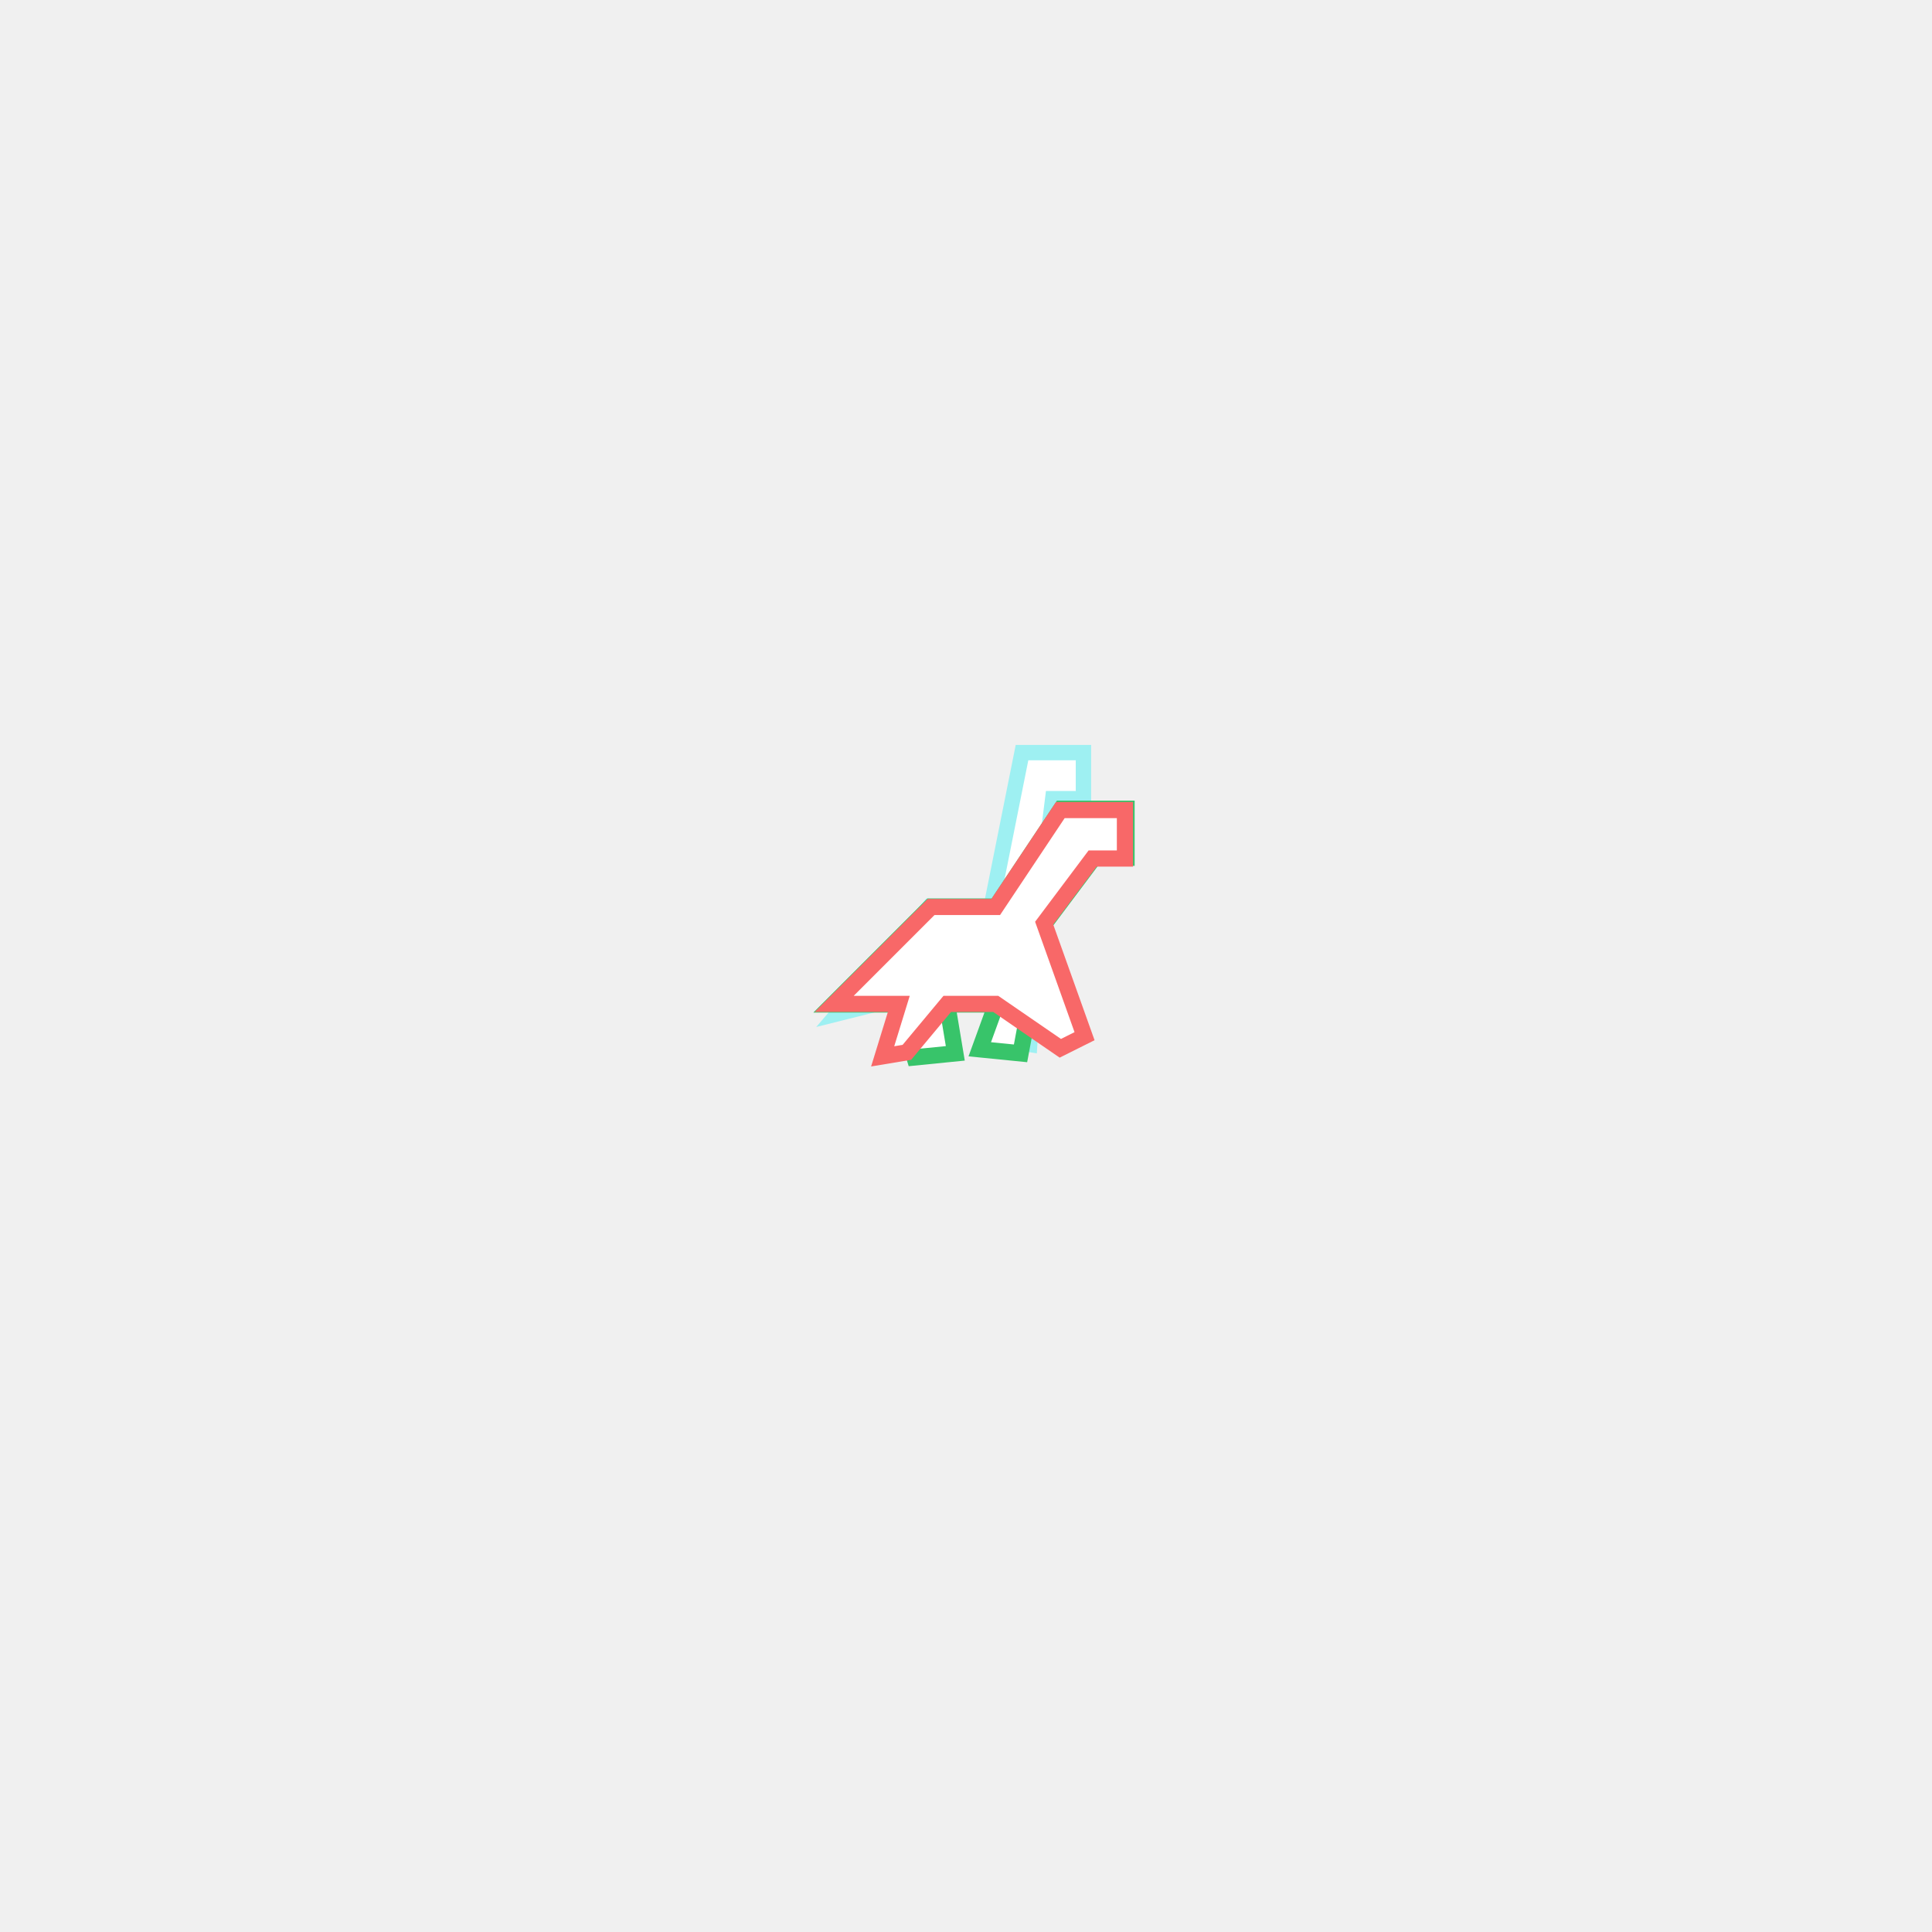
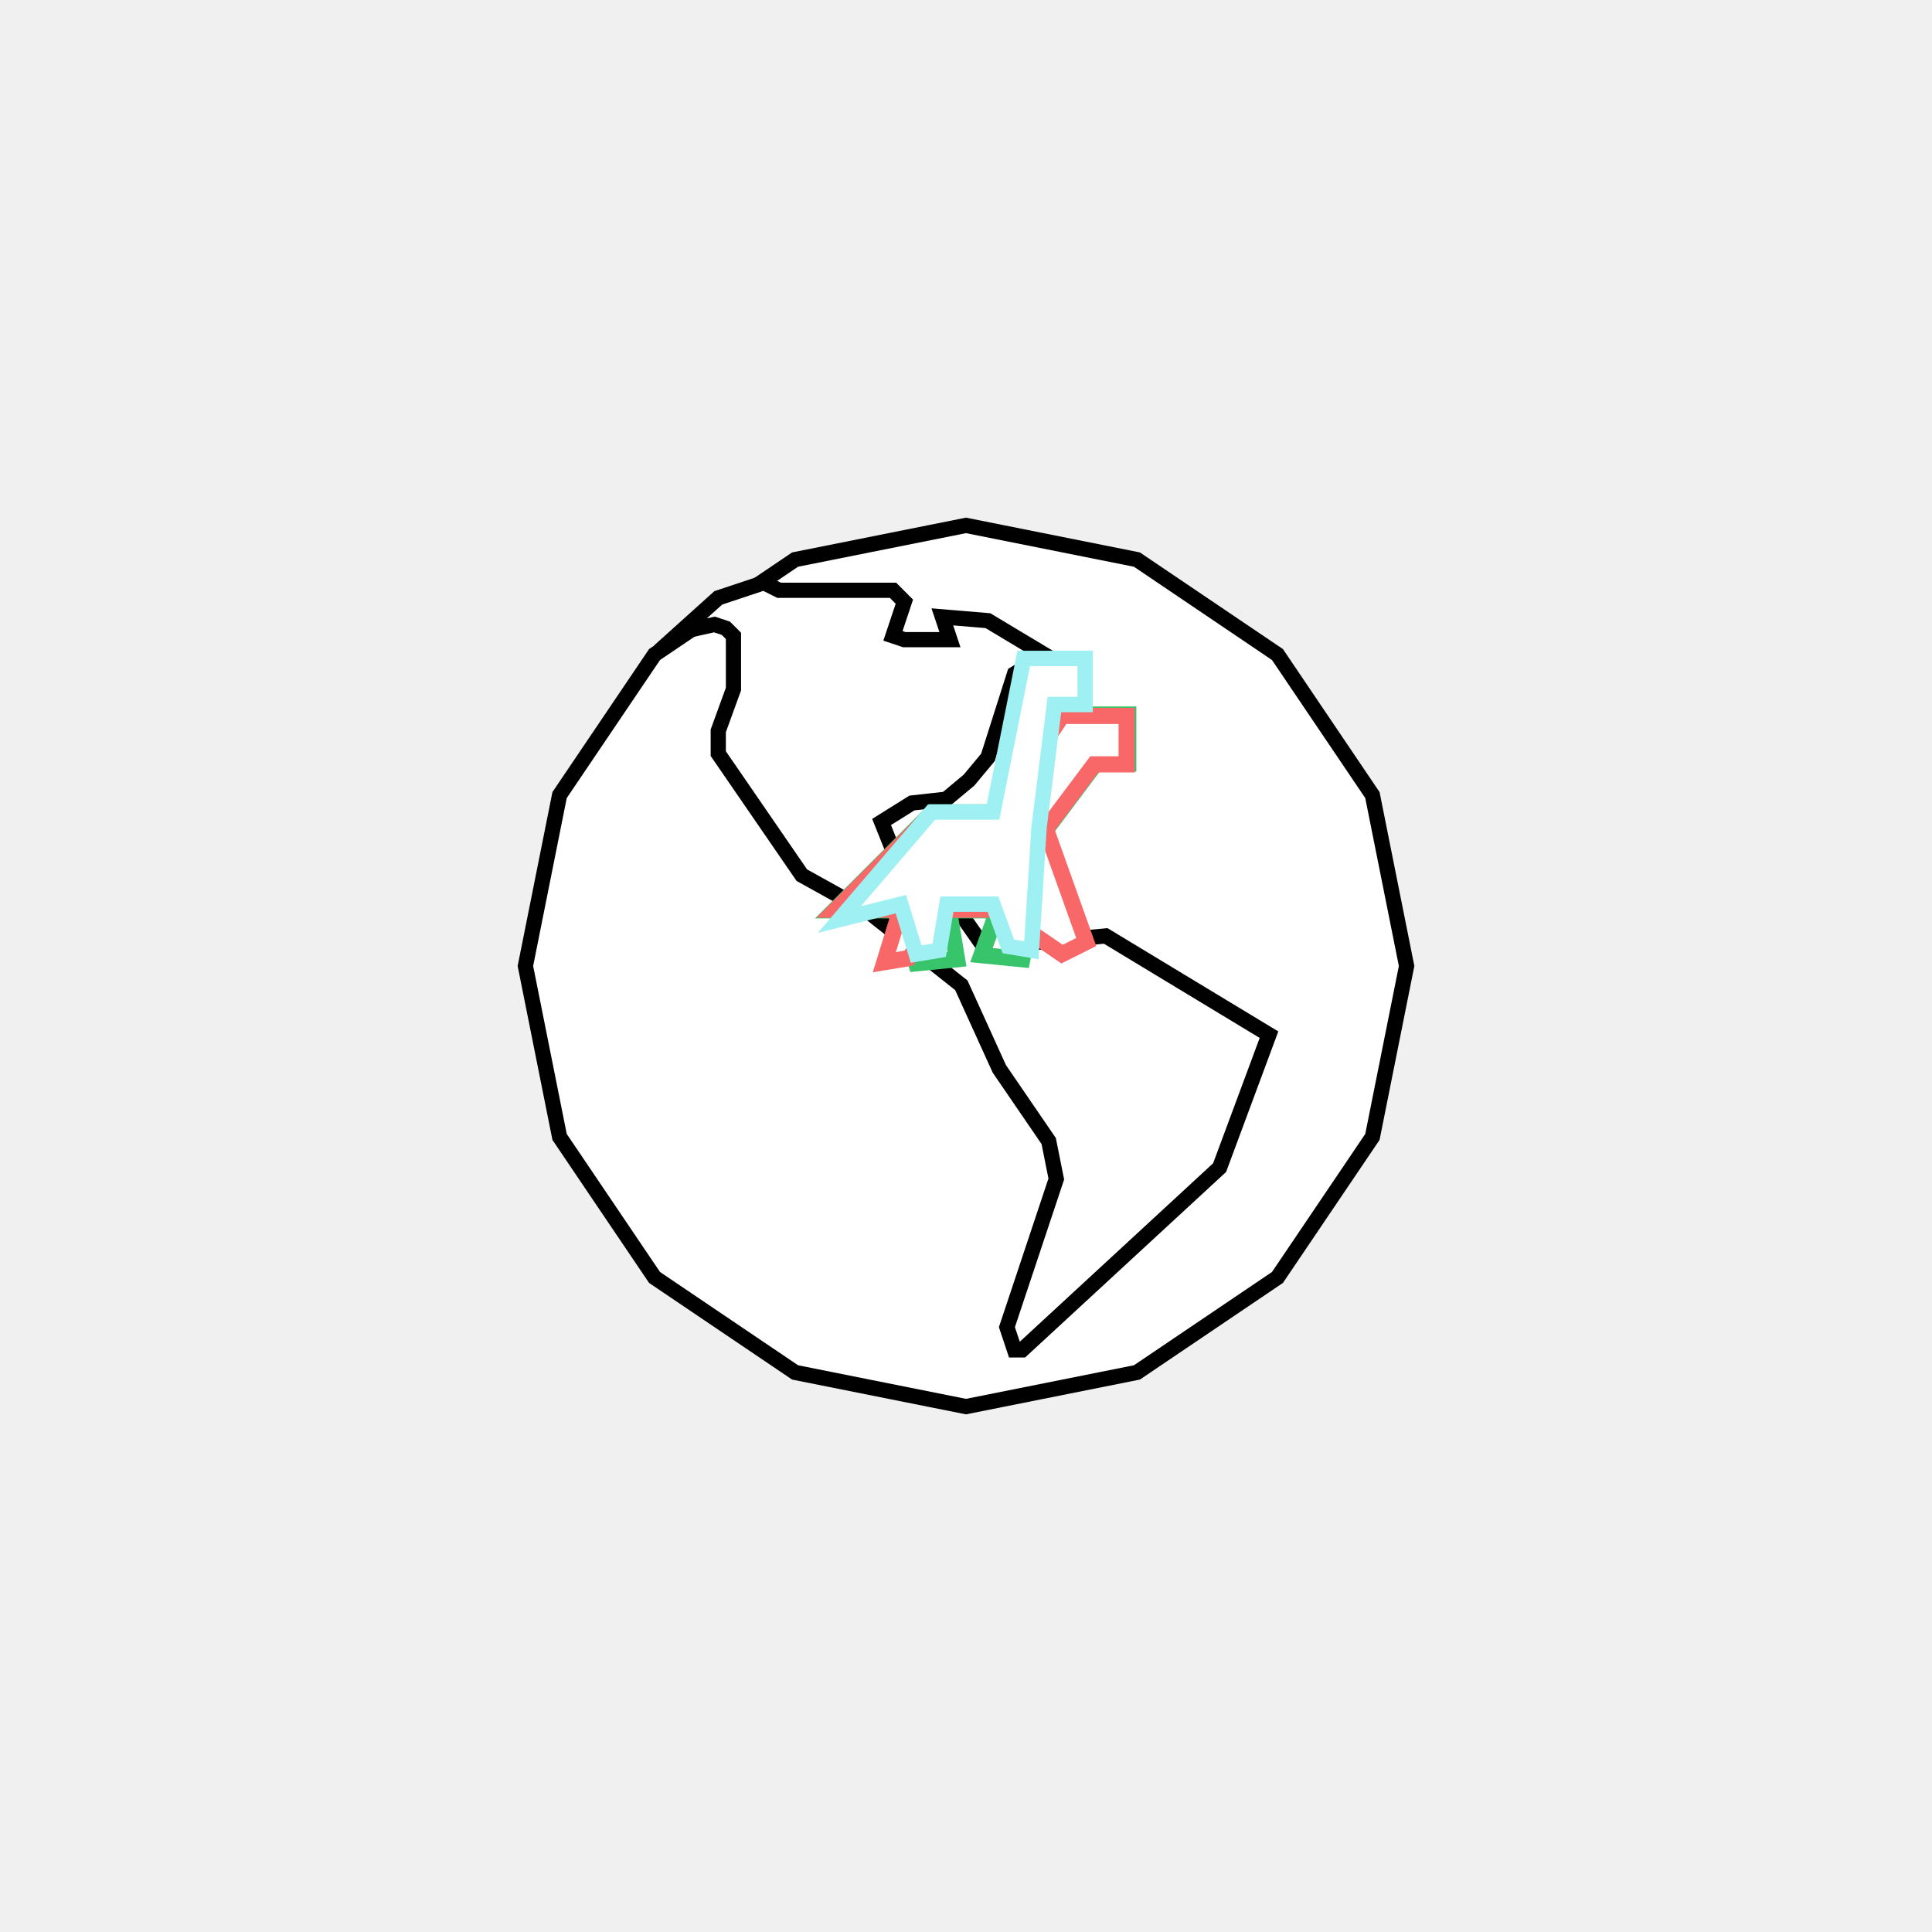
<svg xmlns="http://www.w3.org/2000/svg" width="128" height="128" viewBox="-64 -64 128 128" version="1.1" id="svg1">
  <defs id="defs1" />
  <g id="layer1">
-     <path style="fill:#ffffff;fill-opacity:1;fill-rule:nonzero;stroke:#9ef0f2;stroke-width:1.018px;stroke-linecap:butt;stroke-linejoin:miter;stroke-miterlimit:10;stroke-dasharray:none;stroke-opacity:1" d="m -4.429,2.142 -4.07,1.018 6.105,-7.123 h 4.07 l 2.035,-10.175 h 4.07 v 3.053 h -2.035 l -1.018,8.14 -0.509,8.14 -1.526,-0.254 -1.018,-2.798 h -3.053 l -0.509,3.053 -1.526,0.254 z" id="path1-2" />
-     <path style="fill:#ffffff;fill-opacity:1;fill-rule:nonzero;stroke:#38c46a;stroke-width:1.08px;stroke-linecap:butt;stroke-linejoin:miter;stroke-miterlimit:10;stroke-dasharray:none;stroke-opacity:1" d="m -4.489,2.545 h -4.321 l 6.481,-6.481 h 4.321 l 4.321,-6.481 h 4.321 v 3.241 H 8.474 l -3.241,4.321 -1.62,8.642 -2.701,-0.27 1.08,-2.971 h -3.241 l 0.54,3.241 -2.701,0.27 z" id="path1-43" />
-     <path style="display:inline;fill:#ffffff;fill-opacity:1;fill-rule:nonzero;stroke:#f86868;stroke-width:1.07px;stroke-linecap:butt;stroke-linejoin:miter;stroke-miterlimit:10;stroke-dasharray:none;stroke-opacity:1" d="m -4.451,2.51 h -4.28 l 6.42,-6.42 h 4.28 l 4.28,-6.42 h 4.28 v 3.21 H 8.389 l -3.21,4.28 2.675,7.49 -1.605,0.802 -4.28,-2.942 h -3.21 l -2.675,3.21 -1.605,0.267 z" id="path1-1" />
+     <path style="fill:#ffffff;fill-opacity:1;fill-rule:nonzero;stroke:#000000;stroke-width:1.007px;stroke-linecap:butt;stroke-linejoin:miter;stroke-miterlimit:10;stroke-dasharray:none;stroke-opacity:1" d="M 29.191,-1.5087163e-6 26.926,-11.324 20.635,-20.635 11.324,-26.926 3.5174325e-6,-29.191 -11.324,-26.926 l -9.311,6.291 -6.291,9.311 L -29.191,-1.5087163e-6 -26.926,11.324 l 6.291,9.311 9.311,6.291 L 3.5174325e-6,29.191 11.324,26.926 l 9.311,-6.291 6.291,-9.311 z" id="path1-6" />
+     <path style="fill:#ffffff;fill-opacity:1;fill-rule:nonzero;stroke:#010101;stroke-width:1.007px;stroke-linecap:butt;stroke-linejoin:miter;stroke-miterlimit:4;stroke-dasharray:none;stroke-opacity:1" d="m -4.084,-24.138 -0.755,2.265 0.755,0.252 h 3.02 l -0.503,-1.51 3.02,0.252 3.775,2.265 -2.013,1.258 -1.762,5.536 -1.258,1.51 -1.51,1.258 -2.265,0.252 -2.013,1.258 1.007,2.516 2.265,0.755 3.523,5.033 8.053,-0.755 L 20.074,4.55 16.803,13.357 3.717,25.436 h -0.503 l -0.503,-1.51 3.271,-9.814 -0.503,-2.516 -3.271,-4.781 -2.516,-5.536 -6.039,-4.781 -4.53,-2.516 -5.536,-8.053 v -1.51 l 1.007,-2.768 v -3.523 l -0.503,-0.503 -0.755,-0.252 -2.265,0.503 2.516,-2.265 3.02,-1.007 1.007,0.503 h 7.549 z" id="path2-8" />
+     <path style="display:inline;fill:#ffffff;fill-opacity:1;fill-rule:nonzero;stroke:#38c46a;stroke-width:1.08px;stroke-linecap:butt;stroke-linejoin:miter;stroke-miterlimit:10;stroke-dasharray:none;stroke-opacity:1" d="m -4.377,-3.694 h -4.321 l 6.481,-6.481 h 4.321 l 4.321,-6.481 h 4.321 v 3.241 H 8.586 l -3.241,4.321 -1.62,8.642 -2.701,-0.27 1.08,-2.971 h -3.241 l 0.54,3.241 -2.701,0.27 z" id="path1-43" />
+     <path style="display:inline;fill:#ffffff;fill-opacity:1;fill-rule:nonzero;stroke:#f86868;stroke-width:1.07px;stroke-linecap:butt;stroke-linejoin:miter;stroke-miterlimit:10;stroke-dasharray:none;stroke-opacity:1" d="m -4.338,-3.729 h -4.28 l 6.42,-6.42 h 4.28 l 4.28,-6.42 h 4.28 v 3.21 H 8.501 l -3.21,4.28 2.675,7.49 -1.605,0.802 -4.28,-2.942 h -3.21 l -2.675,3.21 -1.605,0.267 z" id="path1-1" />
+     <path style="fill:#ffffff;fill-opacity:1;fill-rule:nonzero;stroke:#9ef0f2;stroke-width:1.018px;stroke-linecap:butt;stroke-linejoin:miter;stroke-miterlimit:10;stroke-dasharray:none;stroke-opacity:1" d="m -4.316,-4.097 -4.07,1.018 6.105,-7.123 h 4.07 l 2.035,-10.175 h 4.07 v 3.053 h -2.035 l -1.018,8.14 -0.509,8.14 -1.526,-0.254 -1.018,-2.798 h -3.053 l -0.509,3.053 -1.526,0.254 z" id="path1-2" />
  </g>
</svg>
